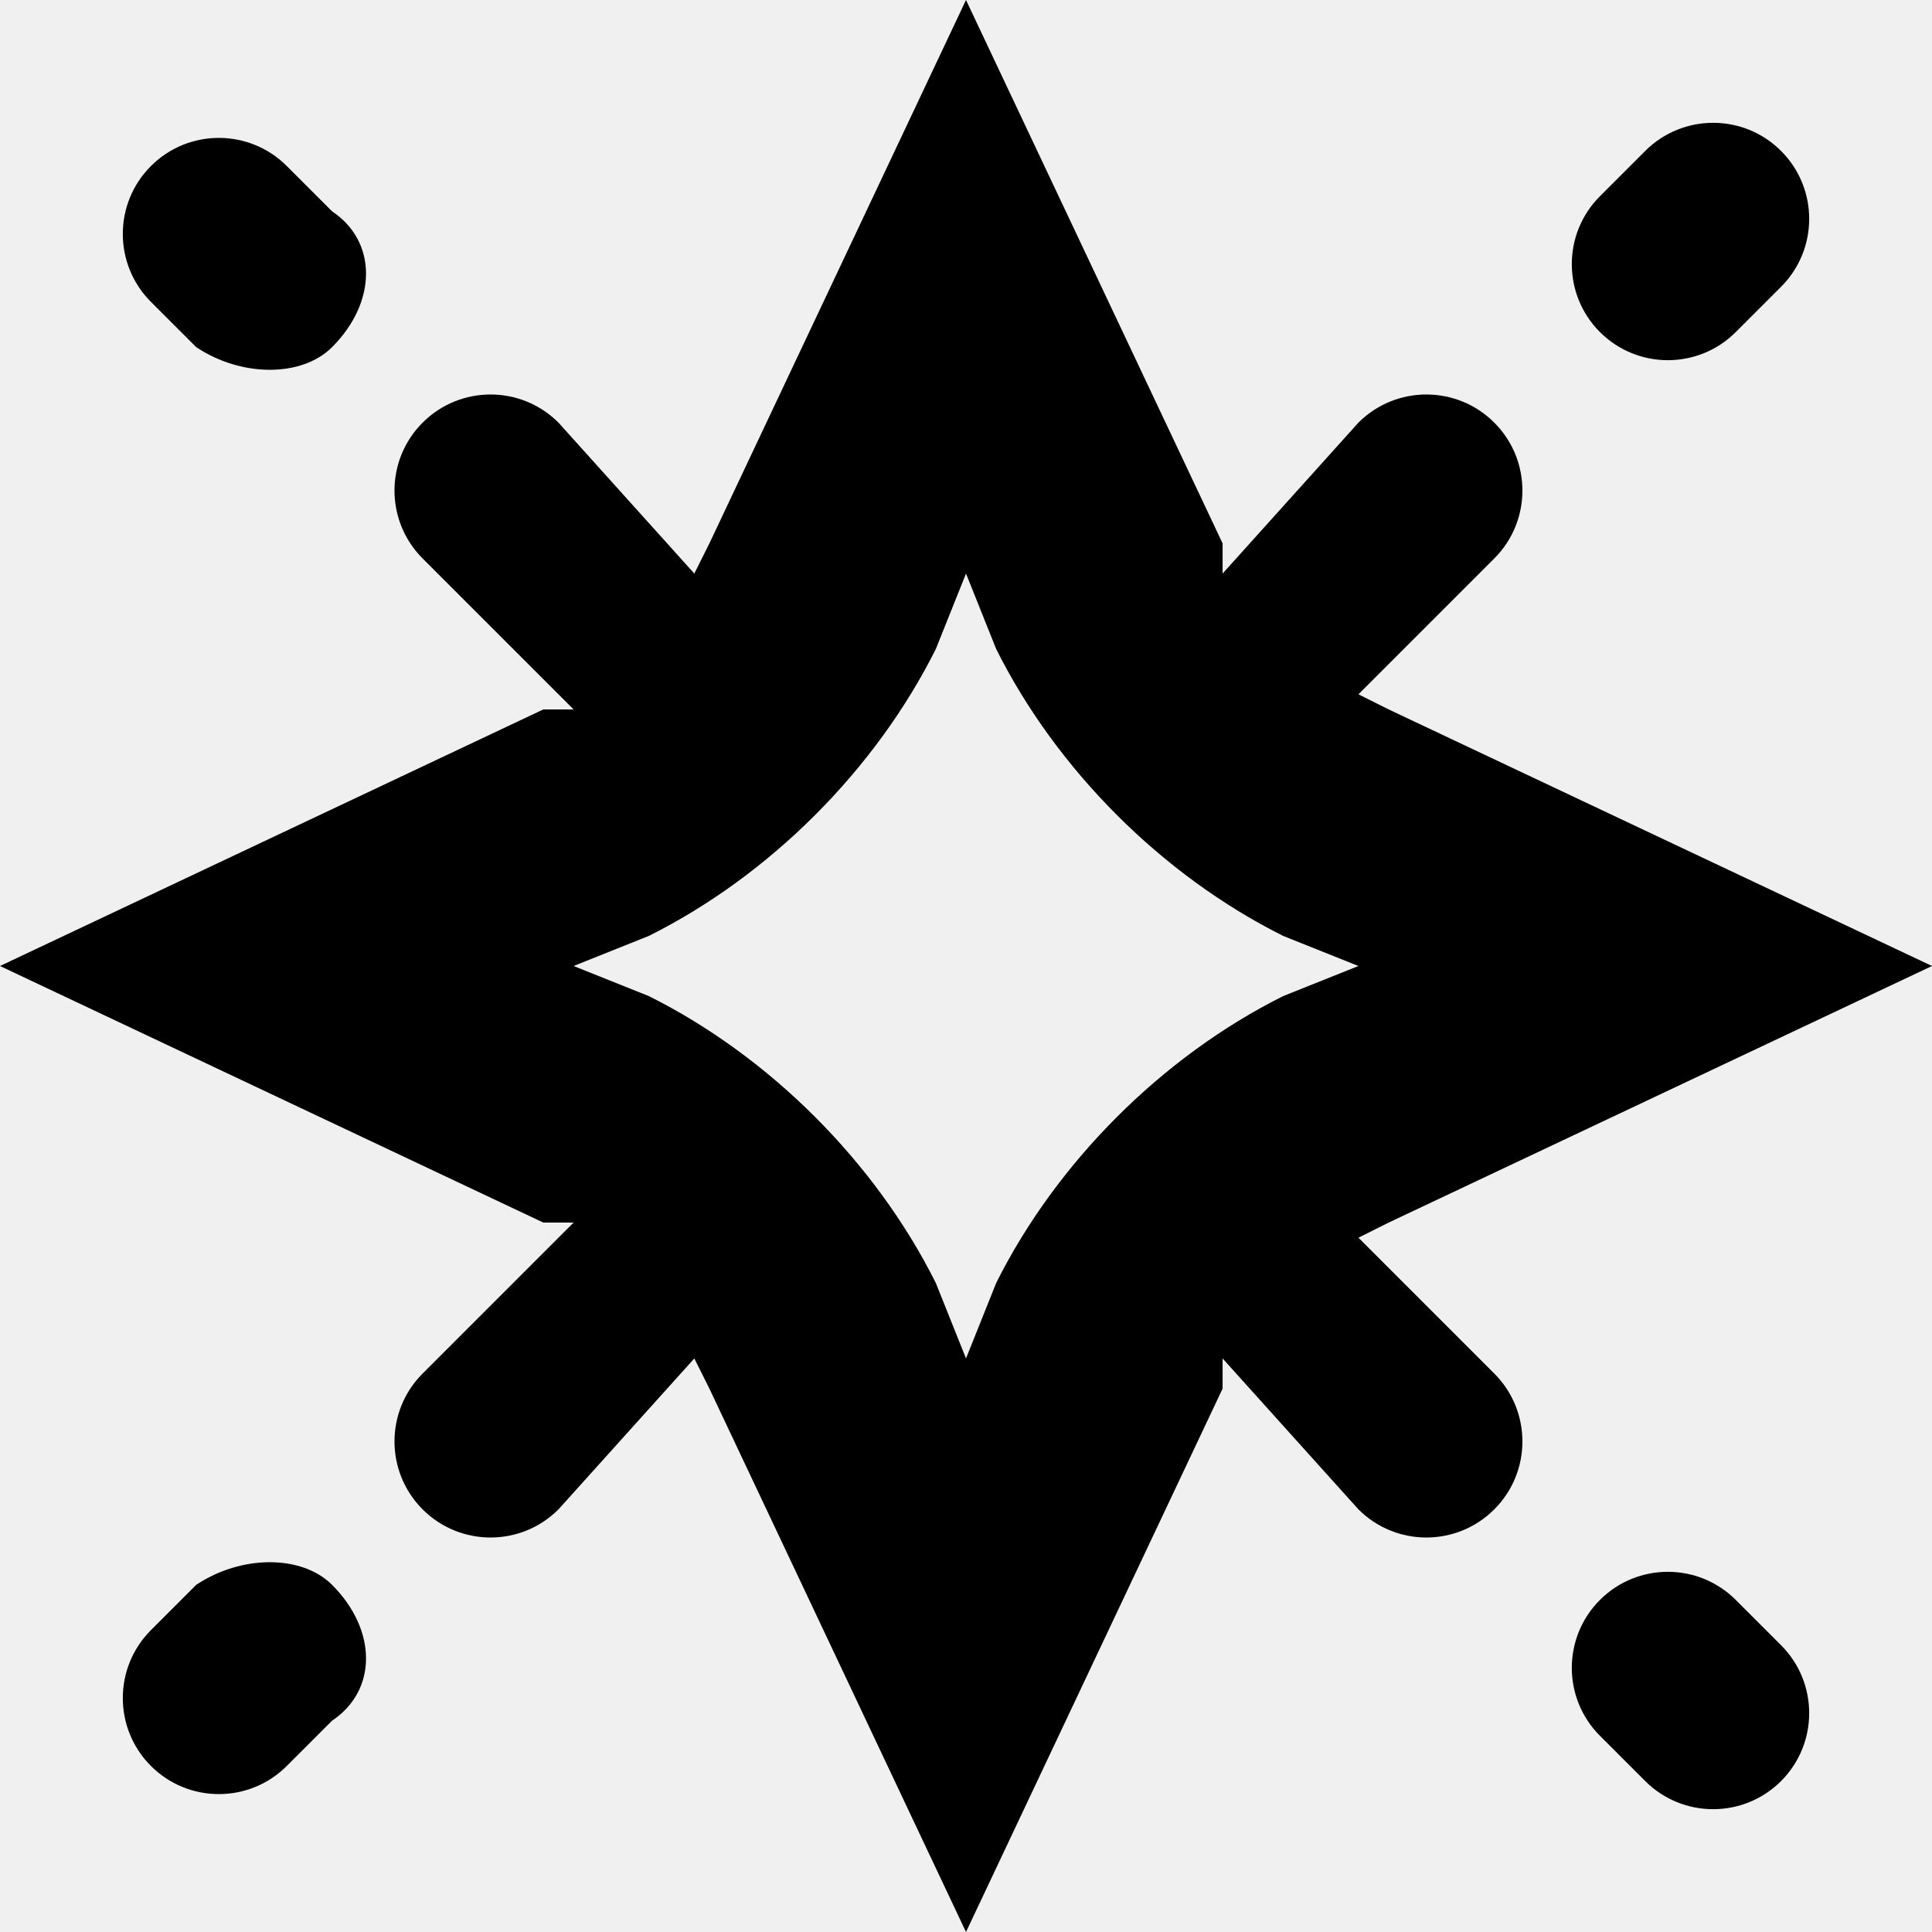
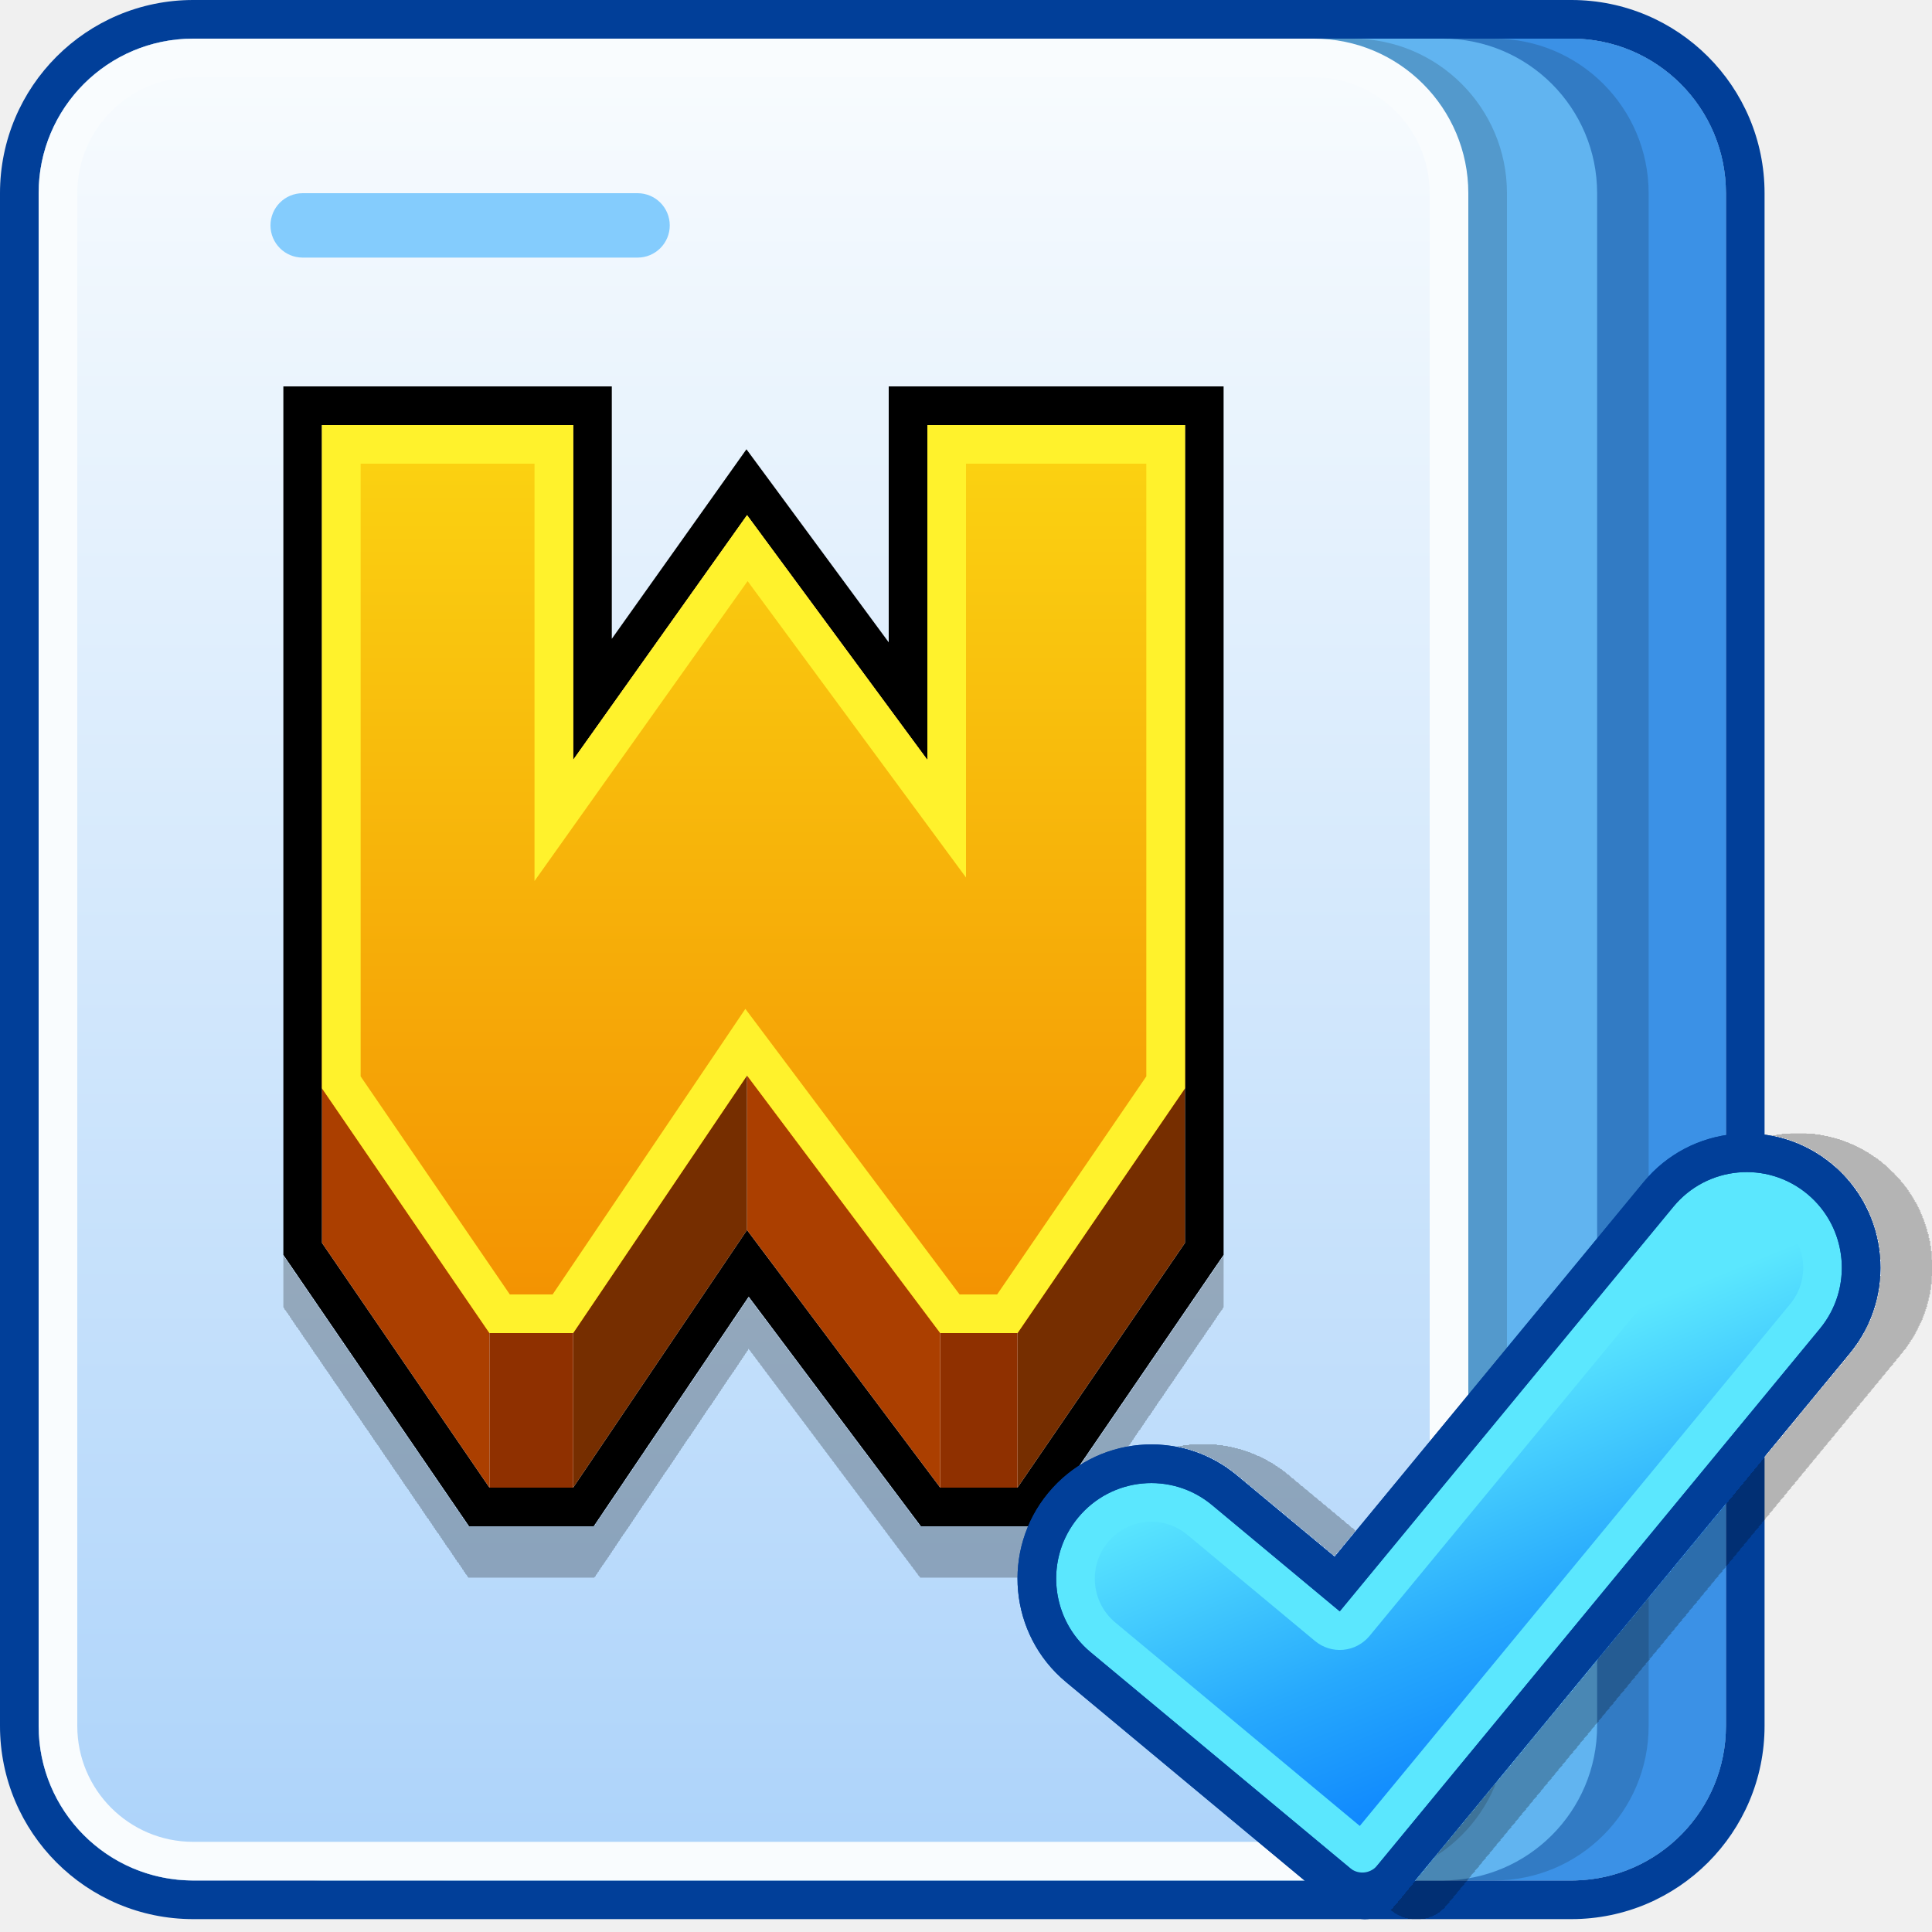
- <svg xmlns="http://www.w3.org/2000/svg" viewBox="0 0 128 128">
-   <path fill-rule="evenodd" d="M81 36 64 0 47 36l-1 2-9-10a6 6 0 0 0-9 9l10 10h-2L0 64l36 17h2L28 91a6 6 0 1 0 9 9l9-10 1 2 17 36 17-36v-2l9 10a6 6 0 1 0 9-9l-9-9 2-1 36-17-36-17-2-1 9-9a6 6 0 1 0-9-9l-9 10v-2Zm-17 2-2 5c-4 8-11 15-19 19l-5 2 5 2c8 4 15 11 19 19l2 5 2-5c4-8 11-15 19-19l5-2-5-2c-8-4-15-11-19-19l-2-5Z" clip-rule="evenodd" />
-   <path d="M118 19a6 6 0 0 0-9-9l-3 3a6 6 0 1 0 9 9l3-3Zm-96 4c-2 2-6 2-9 0l-3-3a6 6 0 1 1 9-9l3 3c3 2 3 6 0 9Zm0 82c-2-2-6-2-9 0l-3 3a6 6 0 1 0 9 9l3-3c3-2 3-6 0-9Zm96 4a6 6 0 0 1-9 9l-3-3a6 6 0 1 1 9-9l3 3Z" />
-   <style>path{fill:#000}@media (prefers-color-scheme:dark){path{fill:#fff}}</style>
+ <svg xmlns="http://www.w3.org/2000/svg" width="150" height="150" viewBox="0 0 150 150" fill="none">
+   <path d="M3 15C3 8.373 8.373 3 15 3H122C128.627 3 134 8.373 134 15V134C134 140.627 128.627 146 122 146H15C8.373 146 3 140.627 3 134V15Z" fill="#3B91E6" />
+   <path d="M0 134V15C0 6.716 6.716 0 15 0V3C8.373 3 3 8.373 3 15V134C3 140.524 8.206 145.832 14.69 145.996L15 146H122L122.31 145.996C128.794 145.832 134 140.524 134 134V15C134 8.373 128.627 3 122 3V0C130.284 0 137 6.716 137 15V134C137 142.284 130.284 149 122 149H15C6.716 149 0 142.284 0 134ZM122 0V3H15V0H122Z" fill="#013F99" />
+   <rect x="23" y="3" width="111" height="143" rx="12" fill="#3B91E6" />
+   <rect x="17" y="3" width="111" height="143" rx="12" fill="black" fill-opacity="0.15" />
+   <rect x="13" y="3" width="111" height="143" rx="12" fill="#61B4F0" />
+   <rect x="6" y="3" width="111" height="143" rx="12" fill="black" fill-opacity="0.15" />
+   <rect x="4.5" y="4.5" width="108" height="140" rx="10.5" fill="url(#paint0_linear_4_5)" stroke="#F9FCFE" stroke-width="3" />
+   <g filter="url(#filter0_d_4_5)">
+     <path d="M44.5 59L58 40L72 59V33H92V96.5L79 115.5H73L58 95.5L44.5 115.5H38L25 96.5V33H44.5V59Z" fill="white" />
+     <path d="M46 31.5V54.299L56.777 39.131L57.977 37.441L59.208 39.11L70.5 54.435V31.5H93.5V96.964L93.238 97.347L80.238 116.347L79.791 117H72.25L71.8 116.4L58.063 98.085L45.743 116.339L45.297 117H37.209L36.762 116.347L23.762 97.347L23.5 96.964V31.5H46Z" stroke="black" stroke-width="3" />
+   </g>
+   <path d="M79 115.5L92 96.5V78.5H79V115.5Z" fill="#762E00" />
+   <path d="M73 115.5H79V78.5H73V115.5Z" fill="#8F3000" />
+   <path d="M58 95.5L73 115.5V78.5H58V95.5Z" fill="#AB3F00" />
+   <path d="M44.5 115.5L58 95.5V78.5H44.5V115.5Z" fill="#762E00" />
+   <path d="M38 115.5H44.5V78.5H38V115.5Z" fill="#8F3000" />
+   <path d="M25 96.5L38 115.5V78.5H25V96.5Z" fill="#AB3F00" />
+   <path d="M25 33H44.5V59L58 40L72 59V33H92V84.5L79 103.5H73L58 83.5L44.5 103.5H38L25 84.5V33Z" fill="url(#paint1_linear_4_5)" />
+   <path d="M43 34.5V63.701L45.723 59.869L58.022 42.559L70.792 59.89L73.5 63.565V34.5H90.5V84.035L78.209 102H73.751L59.2 82.6L57.935 80.914L56.757 82.661L43.703 102H38.791L26.5 84.035V34.5H43Z" stroke="#FFF22C" stroke-width="3" />
+   <rect x="21" y="15" width="31" height="5" rx="2.5" fill="#84CCFD" />
+   <g filter="url(#filter1_d_4_5)">
+     <path fill-rule="evenodd" clip-rule="evenodd" d="M127.609 91.778C131.268 87.342 137.822 86.722 142.243 90.399C146.657 94.072 147.268 100.635 143.616 105.063L108.286 147.908C107.779 148.524 107.046 148.913 106.252 148.987C105.458 149.062 104.666 148.816 104.053 148.306L82.756 130.586C78.343 126.914 77.732 120.351 81.384 115.923C85.042 111.487 91.598 110.866 96.02 114.545L103.62 120.869L127.609 91.778ZM83.252 118.431C83.044 118.742 82.862 119.064 82.706 119.395C82.912 118.957 83.165 118.533 83.463 118.132L83.252 118.431ZM136.339 91.035C136.693 91.07 137.046 91.131 137.395 91.218C137.163 91.16 136.929 91.114 136.693 91.079C136.576 91.062 136.457 91.047 136.339 91.035Z" fill="#013F99" />
+   </g>
+   <path d="M131.081 94.642C133.155 92.126 136.863 91.777 139.365 93.858C141.871 95.944 142.222 99.68 140.145 102.2L105.772 143.883L85.635 127.127C83.129 125.042 82.778 121.306 84.856 118.786C86.93 116.27 90.638 115.922 93.141 118.004L103.059 126.256C103.365 126.511 103.761 126.633 104.158 126.596C104.555 126.558 104.921 126.364 105.175 126.057L131.081 94.642Z" fill="url(#paint2_linear_4_5)" stroke="#5BE7FE" stroke-width="3" stroke-linecap="round" stroke-linejoin="round" />
+   <path d="M127.609 91.778C131.268 87.342 137.822 86.722 142.243 90.399H142.244C146.657 94.072 147.268 100.635 143.616 105.063L108.286 147.908C107.779 148.524 107.046 148.913 106.252 148.987C105.458 149.062 104.666 148.816 104.053 148.306L82.756 130.586C78.343 126.914 77.732 120.351 81.384 115.923C85.042 111.487 91.598 110.866 96.019 114.545L103.62 120.869L127.609 91.778ZM140.325 92.706C137.183 90.092 132.526 90.531 129.924 93.686L104.018 125.103L94.101 116.851C90.959 114.236 86.301 114.676 83.698 117.832L83.463 118.132C81.126 121.278 81.631 125.748 84.675 128.28L105.972 146L141.302 103.155C143.823 100.098 143.491 95.611 140.611 92.957L140.325 92.706Z" fill="#013F99" />
+   <defs>
+     <filter id="filter0_d_4_5" x="22" y="30" width="73" height="92.5" filterUnits="userSpaceOnUse" color-interpolation-filters="sRGB">
+       <feFlood flood-opacity="0" result="BackgroundImageFix" />
+       <feColorMatrix in="SourceAlpha" type="matrix" values="0 0 0 0 0 0 0 0 0 0 0 0 0 0 0 0 0 0 127 0" result="hardAlpha" />
+       <feOffset dy="4" />
+       <feComposite in2="hardAlpha" operator="out" />
+       <feColorMatrix type="matrix" values="0 0 0 0 0 0 0 0 0 0 0 0 0 0 0 0 0 0 0.25 0" />
+       <feBlend mode="normal" in2="BackgroundImageFix" result="effect1_dropShadow_4_5" />
+       <feBlend mode="normal" in="SourceGraphic" in2="effect1_dropShadow_4_5" result="shape" />
+     </filter>
+     <filter id="filter1_d_4_5" x="79" y="88" width="71" height="61" filterUnits="userSpaceOnUse" color-interpolation-filters="sRGB">
+       <feFlood flood-opacity="0" result="BackgroundImageFix" />
+       <feColorMatrix in="SourceAlpha" type="matrix" values="0 0 0 0 0 0 0 0 0 0 0 0 0 0 0 0 0 0 127 0" result="hardAlpha" />
+       <feOffset dx="4" />
+       <feComposite in2="hardAlpha" operator="out" />
+       <feColorMatrix type="matrix" values="0 0 0 0 0 0 0 0 0 0 0 0 0 0 0 0 0 0 0.25 0" />
+       <feBlend mode="normal" in2="BackgroundImageFix" result="effect1_dropShadow_4_5" />
+       <feBlend mode="normal" in="SourceGraphic" in2="effect1_dropShadow_4_5" result="shape" />
+     </filter>
+     <linearGradient id="paint0_linear_4_5" x1="58.5" y1="3" x2="58.5" y2="146" gradientUnits="userSpaceOnUse">
+       <stop stop-color="#F9FCFE" />
+       <stop offset="1" stop-color="#ACD3FA" />
+     </linearGradient>
+     <linearGradient id="paint1_linear_4_5" x1="58.5" y1="33" x2="58.5" y2="103.5" gradientUnits="userSpaceOnUse">
+       <stop stop-color="#FBD412" />
+       <stop offset="1" stop-color="#F39001" />
+     </linearGradient>
+     <linearGradient id="paint2_linear_4_5" x1="99" y1="113" x2="112.5" y2="146" gradientUnits="userSpaceOnUse">
+       <stop stop-color="#5BE7FE" />
+       <stop offset="0.5" stop-color="#27A9FD" />
+       <stop offset="1" stop-color="#0276FE" />
+     </linearGradient>
+   </defs>
</svg>
